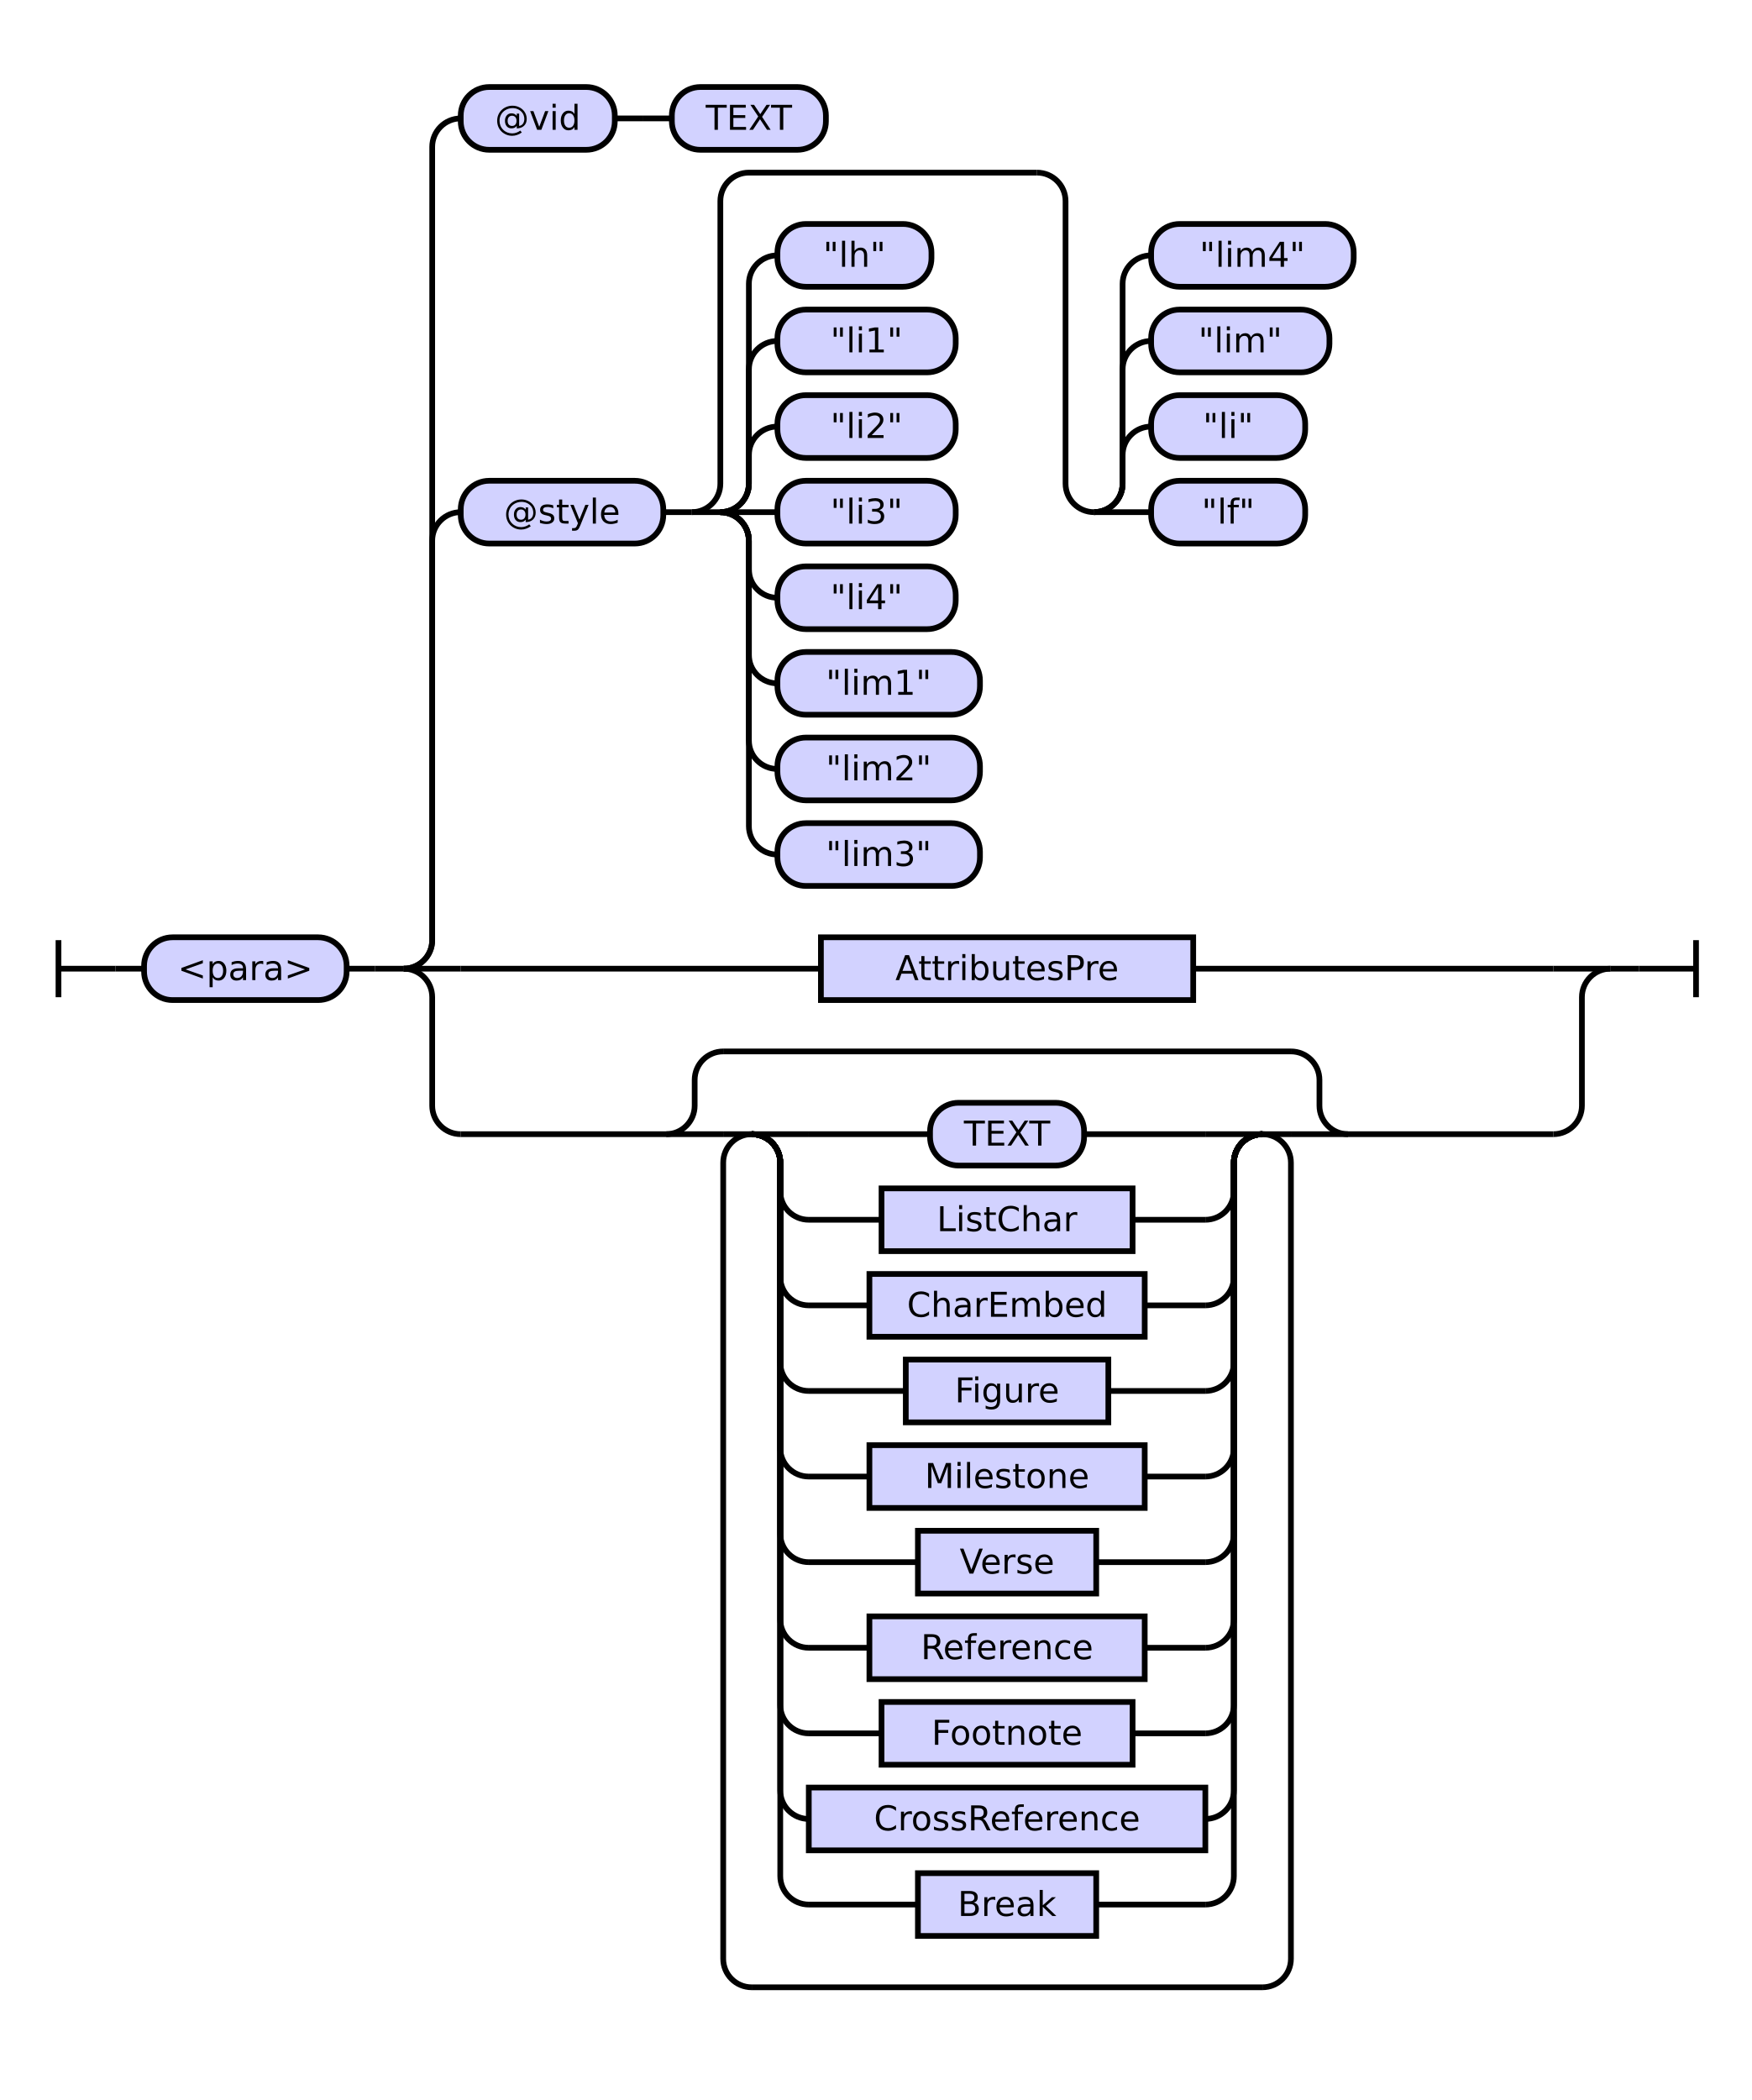
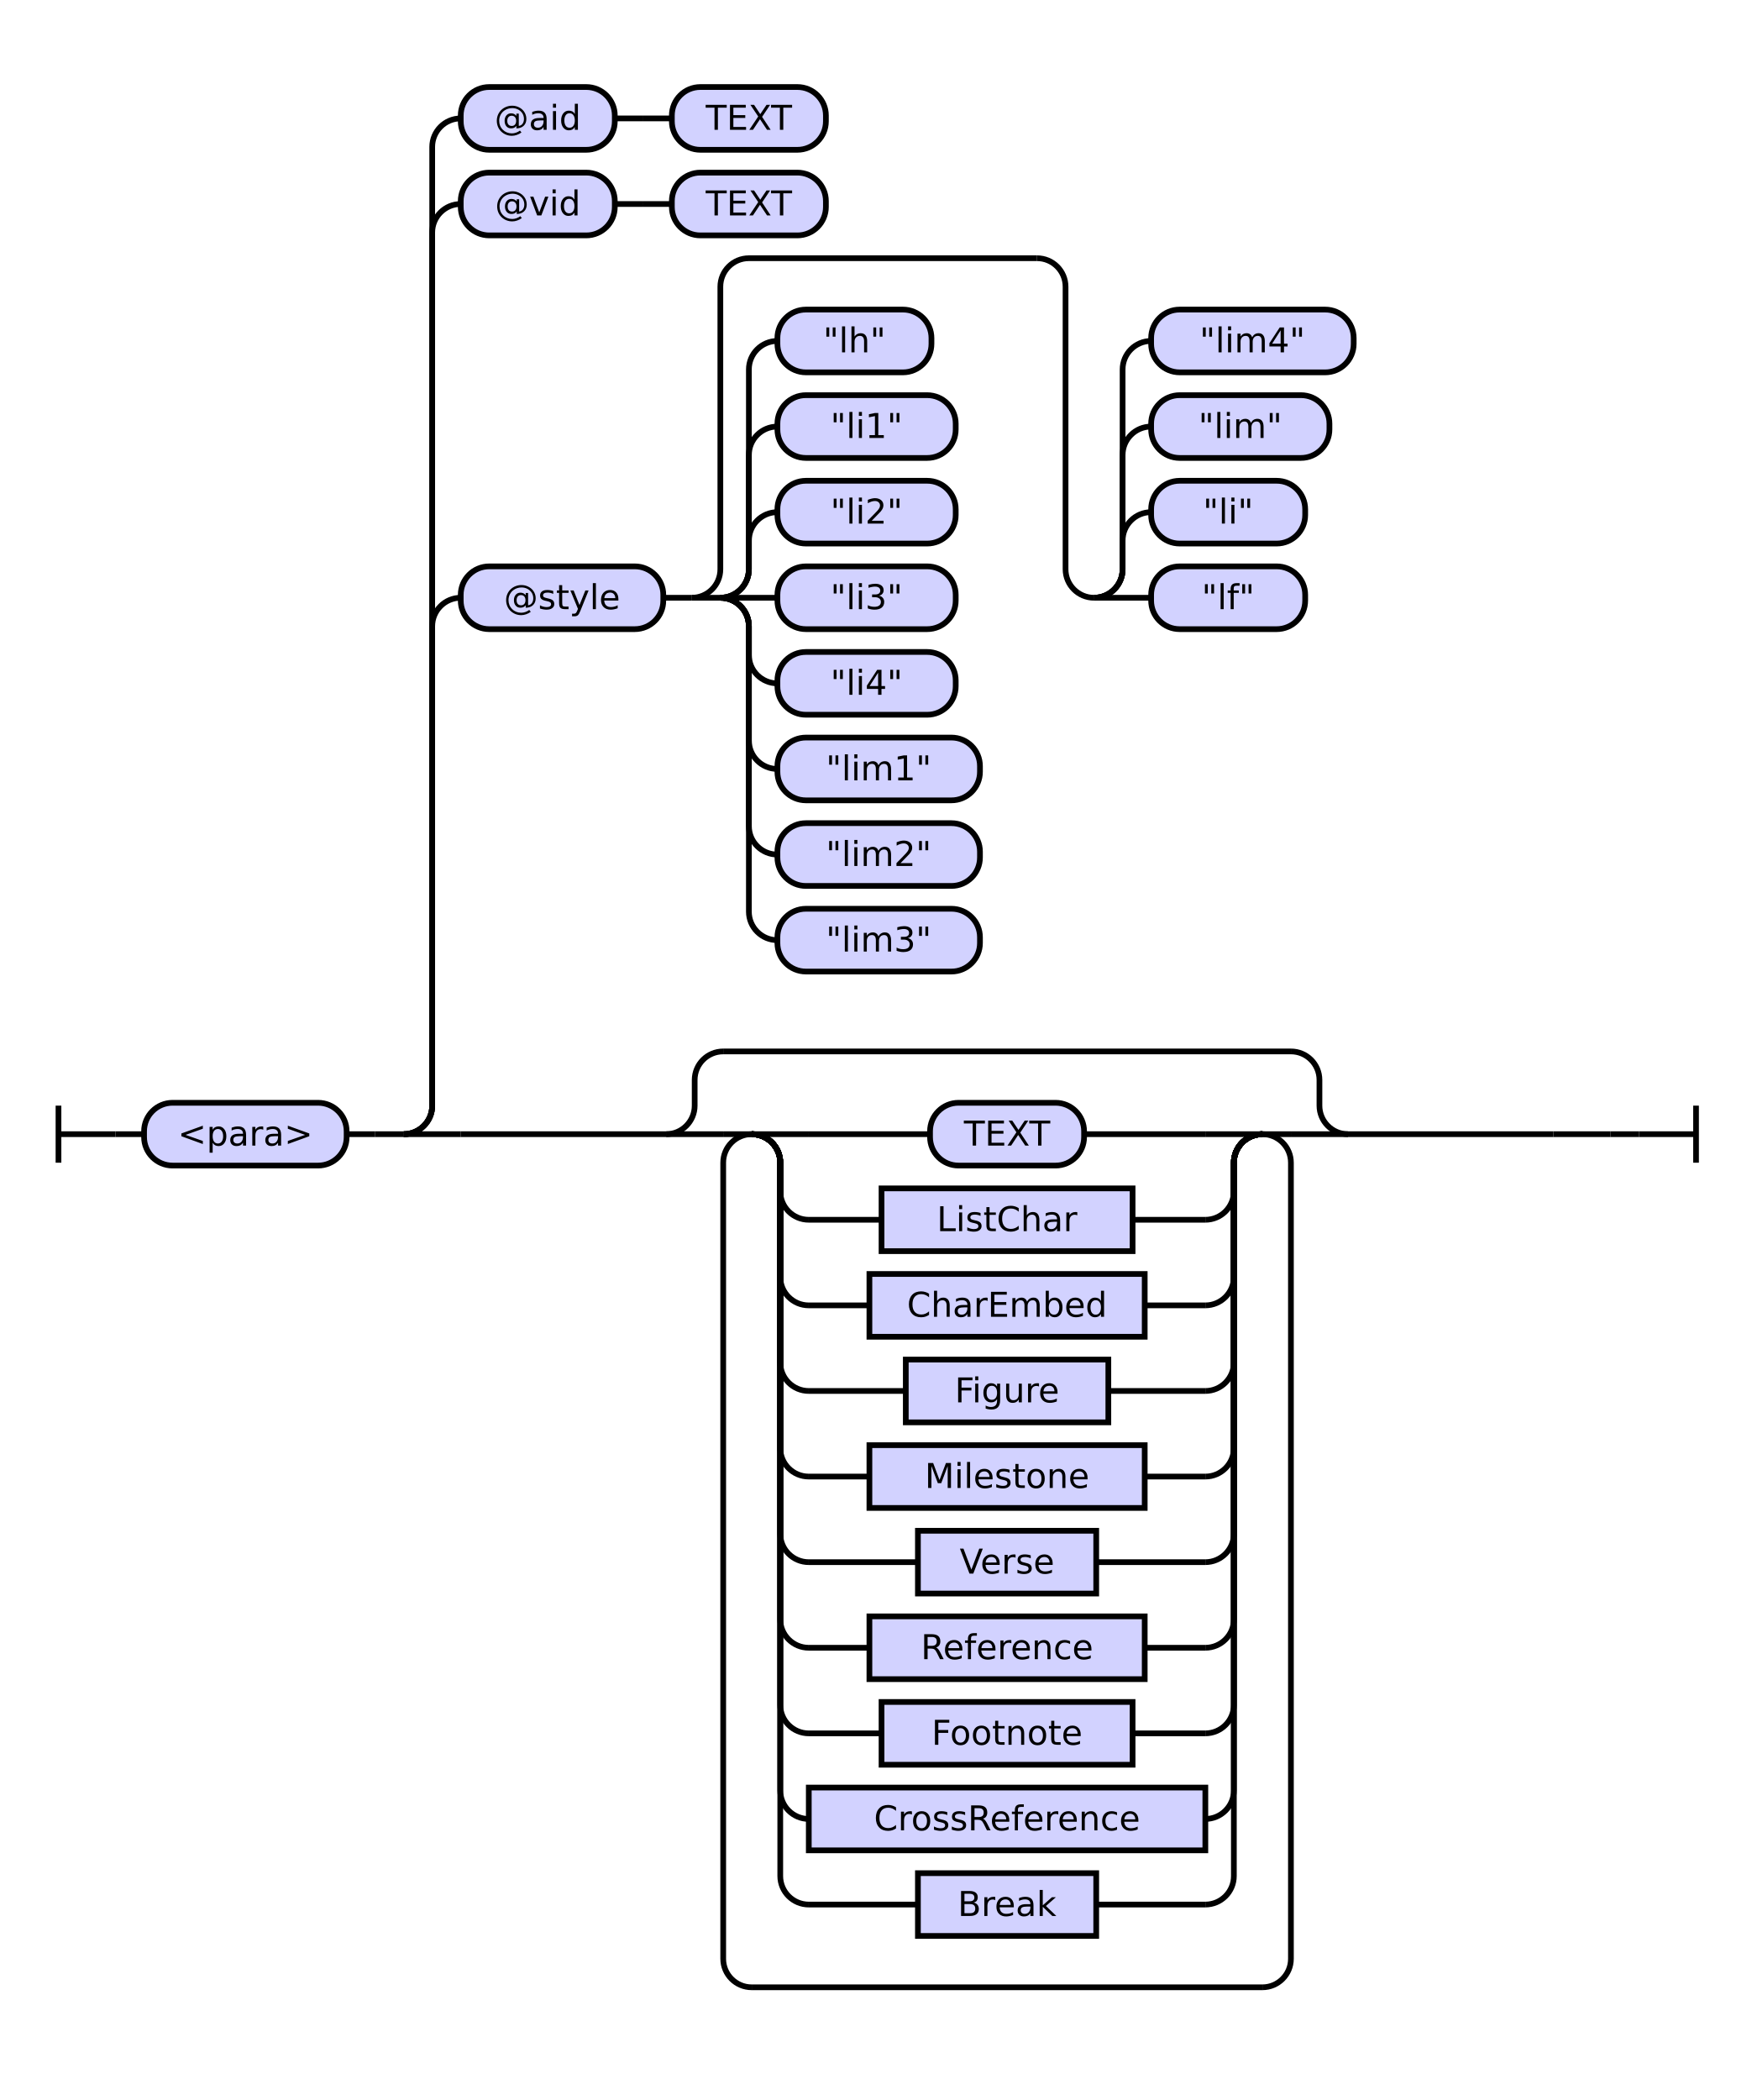
<svg xmlns="http://www.w3.org/2000/svg" class="railroad-diagram" height="736" viewBox="0 0 614.0 736" width="614.0">
  <g transform="translate(.5 .5)">
    <style>/*  */

    svg.railroad-diagram {
        background-color: hsl(30,20%,95%);
    }
    svg.railroad-diagram path {
        stroke-width: 2;
        stroke: black;
        fill: none;
    }
    svg.railroad-diagram text {
        font-size: 12px;
        text-anchor: middle;
        font-family: DejaVu Sans;
    }
    svg.railroad-diagram text.label {
        text-anchor:start;
    }
    svg.railroad-diagram text.comment {
        font-family: DejaVu Sans;
        font-size: 14px;
    }
    svg.railroad-diagram rect{
        stroke-width: 2;
        stroke: black;
        fill: rgb(210, 210, 255);
    }
    svg.railroad-diagram rect.group-box {
        stroke: gray;
        stroke-dasharray: 10 5;
        fill: none;
    }
    .terminal {
        font-family: DejaVu Sans;
    }
    svg.railroad-diagram g.altterminal rect {
        fill: rgb(251, 252, 207)
    }

/*  */
</style>
    <g>
-       <path d="M 20 329 v 20 m 0 -10 h 20" />
+       <path d="M 20 387 v 20 m 0 -10 h 20" />
    </g>
-     <path d="M 40 339 h 10" />
+     <path d="M 40 397 h 10" />
    <g>
-       <path d="M 50 339 h 0.0" />
-       <path d="M 564.0 339 h 0.0" />
+       <path d="M 50 397 h 0.0" />
+       <path d="M 564.0 397 h 0.0" />
      <g>
-         <path d="M 50.0 339 h 0.0" />
-         <path d="M 564.0 339 h 0.0" />
+         <path d="M 50.0 397 h 0.0" />
+         <path d="M 564.0 397 h 0.0" />
        <g class="terminal ">
-           <path d="M 50.0 339 h 0.0" />
-           <path d="M 121.0 339 h 0.0" />
-           <rect height="22" rx="10" ry="10" width="71.0" x="50.0" y="328" />
-           <text x="85.5" y="343">&lt;para&gt;</text>
+           <path d="M 50.0 397 h 0.0" />
+           <path d="M 121.0 397 h 0.0" />
+           <rect height="22" rx="10" ry="10" width="71.0" x="50.0" y="386" />
+           <text x="85.5" y="401">&lt;para&gt;</text>
        </g>
-         <path d="M 121.0 339 h 10" />
-         <path d="M 131.0 339 h 10" />
+         <path d="M 121.0 397 h 10" />
+         <path d="M 131.0 397 h 10" />
        <g>
-           <path d="M 141.0 339 h 0.0" />
-           <path d="M 564.0 339 h 0.0" />
-           <path d="M 141.0 339 a 10 10 0 0 0 10 -10 v -140 a 10 10 0 0 1 10 -10" />
+           <path d="M 141.0 397 h 0.0" />
+           <path d="M 564.0 397 h 0.0" />
+           <path d="M 141.0 397 a 10 10 0 0 0 10 -10 v -168 a 10 10 0 0 1 10 -10" />
          <g>
-             <path d="M 161.0 179 h 0.0" />
-             <path d="M 544.0 179 h 0.0" />
-             <g class="terminal ">
-               <path d="M 161.0 179 h 0.0" />
-               <path d="M 232.0 179 h 0.0" />
-               <rect height="22" rx="10" ry="10" width="71.0" x="161.0" y="168" />
-               <text x="196.5" y="183">@style</text>
-             </g>
-             <path d="M 232.0 179 h 10" />
+             <path d="M 161.0 209 h 0.0" />
+             <path d="M 544.0 209 h 0.0" />
+             <g class="terminal ">
+               <path d="M 161.0 209 h 0.0" />
+               <path d="M 232.0 209 h 0.0" />
+               <rect height="22" rx="10" ry="10" width="71.0" x="161.0" y="198" />
+               <text x="196.5" y="213">@style</text>
+             </g>
+             <path d="M 232.0 209 h 10" />
            <g>
-               <path d="M 242.0 179 h 0.0" />
-               <path d="M 544.0 179 h 0.0" />
-               <path d="M 242.0 179 a 10 10 0 0 0 10 -10 v -99 a 10 10 0 0 1 10 -10 h 101.0" />
-               <path d="M 242.0 179 h 10" />
+               <path d="M 242.0 209 h 0.0" />
+               <path d="M 544.0 209 h 0.0" />
+               <path d="M 242.0 209 a 10 10 0 0 0 10 -10 v -99 a 10 10 0 0 1 10 -10 h 101.0" />
+               <path d="M 242.0 209 h 10" />
              <g>
-                 <path d="M 252.0 179 h 0.0" />
-                 <path d="M 252.0 179 a 10 10 0 0 0 10 -10 v -10 a 10 10 0 0 1 10 -10" />
+                 <path d="M 252.0 209 h 0.0" />
+                 <path d="M 252.0 209 a 10 10 0 0 0 10 -10 v -10 a 10 10 0 0 1 10 -10" />
+                 <g class="terminal ">
+                   <path d="M 272.0 179 h 0.0" />
+                   <path d="M 334.5 179 h 0.0" />
+                   <rect height="22" rx="10" ry="10" width="62.5" x="272.0" y="168" />
+                   <text x="303.25" y="183">"li2"</text>
+                 </g>
+                 <path d="M 252.0 209 a 10 10 0 0 0 10 -10 v -40 a 10 10 0 0 1 10 -10" />
                <g class="terminal ">
                  <path d="M 272.0 149 h 0.0" />
                  <path d="M 334.5 149 h 0.0" />
                  <rect height="22" rx="10" ry="10" width="62.5" x="272.0" y="138" />
-                   <text x="303.25" y="153">"li2"</text>
-                 </g>
-                 <path d="M 252.0 179 a 10 10 0 0 0 10 -10 v -40 a 10 10 0 0 1 10 -10" />
+                   <text x="303.25" y="153">"li1"</text>
+                 </g>
+                 <path d="M 252.0 209 a 10 10 0 0 0 10 -10 v -70 a 10 10 0 0 1 10 -10" />
                <g class="terminal ">
                  <path d="M 272.0 119 h 0.0" />
-                   <path d="M 334.5 119 h 0.0" />
-                   <rect height="22" rx="10" ry="10" width="62.5" x="272.0" y="108" />
-                   <text x="303.25" y="123">"li1"</text>
-                 </g>
-                 <path d="M 252.0 179 a 10 10 0 0 0 10 -10 v -70 a 10 10 0 0 1 10 -10" />
-                 <g class="terminal ">
-                   <path d="M 272.0 89 h 0.0" />
-                   <path d="M 326.0 89 h 0.0" />
-                   <rect height="22" rx="10" ry="10" width="54.0" x="272.0" y="78" />
-                   <text x="299.0" y="93">"lh"</text>
-                 </g>
-                 <path d="M 252.0 179 h 20" />
-                 <g class="terminal ">
-                   <path d="M 272.0 179 h 0.0" />
-                   <path d="M 334.5 179 h 0.0" />
-                   <rect height="22" rx="10" ry="10" width="62.5" x="272.0" y="168" />
-                   <text x="303.25" y="183">"li3"</text>
-                 </g>
-                 <path d="M 252.0 179 a 10 10 0 0 1 10 10 v 10 a 10 10 0 0 0 10 10" />
+                   <path d="M 326.0 119 h 0.0" />
+                   <rect height="22" rx="10" ry="10" width="54.0" x="272.0" y="108" />
+                   <text x="299.0" y="123">"lh"</text>
+                 </g>
+                 <path d="M 252.0 209 h 20" />
                <g class="terminal ">
                  <path d="M 272.0 209 h 0.0" />
                  <path d="M 334.5 209 h 0.0" />
                  <rect height="22" rx="10" ry="10" width="62.5" x="272.0" y="198" />
-                   <text x="303.25" y="213">"li4"</text>
-                 </g>
-                 <path d="M 252.0 179 a 10 10 0 0 1 10 10 v 40 a 10 10 0 0 0 10 10" />
+                   <text x="303.25" y="213">"li3"</text>
+                 </g>
+                 <path d="M 252.0 209 a 10 10 0 0 1 10 10 v 10 a 10 10 0 0 0 10 10" />
                <g class="terminal ">
                  <path d="M 272.0 239 h 0.0" />
-                   <path d="M 343.0 239 h 0.0" />
-                   <rect height="22" rx="10" ry="10" width="71.0" x="272.0" y="228" />
-                   <text x="307.5" y="243">"lim1"</text>
-                 </g>
-                 <path d="M 252.0 179 a 10 10 0 0 1 10 10 v 70 a 10 10 0 0 0 10 10" />
+                   <path d="M 334.5 239 h 0.0" />
+                   <rect height="22" rx="10" ry="10" width="62.5" x="272.0" y="228" />
+                   <text x="303.25" y="243">"li4"</text>
+                 </g>
+                 <path d="M 252.0 209 a 10 10 0 0 1 10 10 v 40 a 10 10 0 0 0 10 10" />
                <g class="terminal ">
                  <path d="M 272.0 269 h 0.0" />
                  <path d="M 343.0 269 h 0.0" />
                  <rect height="22" rx="10" ry="10" width="71.0" x="272.0" y="258" />
-                   <text x="307.5" y="273">"lim2"</text>
-                 </g>
-                 <path d="M 252.0 179 a 10 10 0 0 1 10 10 v 100 a 10 10 0 0 0 10 10" />
+                   <text x="307.5" y="273">"lim1"</text>
+                 </g>
+                 <path d="M 252.0 209 a 10 10 0 0 1 10 10 v 70 a 10 10 0 0 0 10 10" />
                <g class="terminal ">
                  <path d="M 272.0 299 h 0.0" />
                  <path d="M 343.0 299 h 0.0" />
                  <rect height="22" rx="10" ry="10" width="71.0" x="272.0" y="288" />
-                   <text x="307.5" y="303">"lim3"</text>
+                   <text x="307.5" y="303">"lim2"</text>
+                 </g>
+                 <path d="M 252.0 209 a 10 10 0 0 1 10 10 v 100 a 10 10 0 0 0 10 10" />
+                 <g class="terminal ">
+                   <path d="M 272.0 329 h 0.0" />
+                   <path d="M 343.0 329 h 0.0" />
+                   <rect height="22" rx="10" ry="10" width="71.0" x="272.0" y="318" />
+                   <text x="307.5" y="333">"lim3"</text>
                </g>
              </g>
-               <path d="M 363.0 60 a 10 10 0 0 1 10 10 v 99 a 10 10 0 0 0 10 10" />
+               <path d="M 363.0 90 a 10 10 0 0 1 10 10 v 99 a 10 10 0 0 0 10 10" />
              <g>
-                 <path d="M 383.0 179 h 0.0" />
-                 <path d="M 383.0 179 a 10 10 0 0 0 10 -10 v -10 a 10 10 0 0 1 10 -10" />
-                 <g class="terminal ">
-                   <path d="M 403.0 149 h 0.0" />
-                   <path d="M 457.0 149 h 0.0" />
-                   <rect height="22" rx="10" ry="10" width="54.0" x="403.0" y="138" />
-                   <text x="430.0" y="153">"li"</text>
-                 </g>
-                 <path d="M 383.0 179 a 10 10 0 0 0 10 -10 v -40 a 10 10 0 0 1 10 -10" />
-                 <g class="terminal ">
-                   <path d="M 403.0 119 h 0.0" />
-                   <path d="M 465.5 119 h 0.0" />
-                   <rect height="22" rx="10" ry="10" width="62.5" x="403.0" y="108" />
-                   <text x="434.25" y="123">"lim"</text>
-                 </g>
-                 <path d="M 383.0 179 a 10 10 0 0 0 10 -10 v -70 a 10 10 0 0 1 10 -10" />
-                 <g class="terminal ">
-                   <path d="M 403.0 89 h 0.0" />
-                   <path d="M 474.0 89 h 0.0" />
-                   <rect height="22" rx="10" ry="10" width="71.0" x="403.0" y="78" />
-                   <text x="438.5" y="93">"lim4"</text>
-                 </g>
-                 <path d="M 383.0 179 h 20" />
+                 <path d="M 383.0 209 h 0.0" />
+                 <path d="M 383.0 209 a 10 10 0 0 0 10 -10 v -10 a 10 10 0 0 1 10 -10" />
                <g class="terminal ">
                  <path d="M 403.0 179 h 0.0" />
                  <path d="M 457.0 179 h 0.0" />
                  <rect height="22" rx="10" ry="10" width="54.0" x="403.0" y="168" />
-                   <text x="430.0" y="183">"lf"</text>
+                   <text x="430.0" y="183">"li"</text>
+                 </g>
+                 <path d="M 383.0 209 a 10 10 0 0 0 10 -10 v -40 a 10 10 0 0 1 10 -10" />
+                 <g class="terminal ">
+                   <path d="M 403.0 149 h 0.0" />
+                   <path d="M 465.5 149 h 0.0" />
+                   <rect height="22" rx="10" ry="10" width="62.5" x="403.0" y="138" />
+                   <text x="434.25" y="153">"lim"</text>
+                 </g>
+                 <path d="M 383.0 209 a 10 10 0 0 0 10 -10 v -70 a 10 10 0 0 1 10 -10" />
+                 <g class="terminal ">
+                   <path d="M 403.0 119 h 0.0" />
+                   <path d="M 474.0 119 h 0.0" />
+                   <rect height="22" rx="10" ry="10" width="71.0" x="403.0" y="108" />
+                   <text x="438.5" y="123">"lim4"</text>
+                 </g>
+                 <path d="M 383.0 209 h 20" />
+                 <g class="terminal ">
+                   <path d="M 403.0 209 h 0.0" />
+                   <path d="M 457.0 209 h 0.0" />
+                   <rect height="22" rx="10" ry="10" width="54.0" x="403.0" y="198" />
+                   <text x="430.0" y="213">"lf"</text>
                </g>
              </g>
            </g>
          </g>
-           <path d="M 141.0 339 a 10 10 0 0 0 10 -10 v -278 a 10 10 0 0 1 10 -10" />
+           <path d="M 141.0 397 a 10 10 0 0 0 10 -10 v -306 a 10 10 0 0 1 10 -10" />
+           <g>
+             <path d="M 161.0 71 h 0.0" />
+             <path d="M 289.0 71 h 0.0" />
+             <g class="terminal ">
+               <path d="M 161.0 71 h 0.0" />
+               <path d="M 215.0 71 h 0.0" />
+               <rect height="22" rx="10" ry="10" width="54.0" x="161.0" y="60" />
+               <text x="188.0" y="75">@vid</text>
+             </g>
+             <path d="M 215.0 71 h 10" />
+             <path d="M 225.0 71 h 10" />
+             <g class="terminal ">
+               <path d="M 235.0 71 h 0.0" />
+               <path d="M 289.0 71 h 0.0" />
+               <rect height="22" rx="10" ry="10" width="54.0" x="235.0" y="60" />
+               <text x="262.0" y="75">TEXT</text>
+             </g>
+           </g>
+           <path d="M 141.0 397 a 10 10 0 0 0 10 -10 v -336 a 10 10 0 0 1 10 -10" />
          <g>
            <path d="M 161.0 41 h 0.0" />
            <path d="M 289.0 41 h 0.0" />
            <g class="terminal ">
              <path d="M 161.0 41 h 0.0" />
              <path d="M 215.0 41 h 0.0" />
              <rect height="22" rx="10" ry="10" width="54.0" x="161.0" y="30" />
-               <text x="188.0" y="45">@vid</text>
+               <text x="188.0" y="45">@aid</text>
            </g>
            <path d="M 215.0 41 h 10" />
            <path d="M 225.0 41 h 10" />
            <g class="terminal ">
              <path d="M 235.0 41 h 0.0" />
              <path d="M 289.0 41 h 0.0" />
              <rect height="22" rx="10" ry="10" width="54.0" x="235.0" y="30" />
              <text x="262.0" y="45">TEXT</text>
            </g>
          </g>
-           <path d="M 141.0 339 h 20" />
-           <g class="non-terminal ">
-             <path d="M 161.0 339 h 126.25" />
-             <path d="M 417.75 339 h 126.25" />
-             <rect height="22" width="130.5" x="287.25" y="328" />
-             <text x="352.5" y="343">AttributesPre</text>
-           </g>
-           <path d="M 544.0 339 h 20" />
-           <path d="M 141.0 339 a 10 10 0 0 1 10 10 v 38 a 10 10 0 0 0 10 10" />
+           <path d="M 141.0 397 h 20" />
          <g>
            <path d="M 161.0 397 h 72.0" />
            <path d="M 472.0 397 h 72.0" />
            <path d="M 233.0 397 a 10 10 0 0 0 10 -10 v -9 a 10 10 0 0 1 10 -10" />
            <g>
              <path d="M 253.0 368 h 199.0" />
            </g>
            <path d="M 452.0 368 a 10 10 0 0 1 10 10 v 9 a 10 10 0 0 0 10 10" />
            <path d="M 233.0 397 h 20" />
            <g>
              <path d="M 253.0 397 h 0.0" />
              <path d="M 452.0 397 h 0.0" />
              <path d="M 253.0 397 h 10" />
              <g>
                <path d="M 263.0 397 h 0.0" />
                <path d="M 442.0 397 h 0.0" />
                <path d="M 263.0 397 h 20" />
                <g class="terminal ">
                  <path d="M 283.0 397 h 42.5" />
                  <path d="M 379.5 397 h 42.5" />
                  <rect height="22" rx="10" ry="10" width="54.0" x="325.5" y="386" />
                  <text x="352.5" y="401">TEXT</text>
                </g>
                <path d="M 422.0 397 h 20" />
                <path d="M 263.0 397 a 10 10 0 0 1 10 10 v 10 a 10 10 0 0 0 10 10" />
                <g class="non-terminal ">
                  <path d="M 283.0 427 h 25.5" />
                  <path d="M 396.5 427 h 25.5" />
                  <rect height="22" width="88.0" x="308.5" y="416" />
                  <text x="352.5" y="431">ListChar</text>
                </g>
                <path d="M 422.0 427 a 10 10 0 0 0 10 -10 v -10 a 10 10 0 0 1 10 -10" />
                <path d="M 263.0 397 a 10 10 0 0 1 10 10 v 40 a 10 10 0 0 0 10 10" />
                <g class="non-terminal ">
                  <path d="M 283.0 457 h 21.25" />
                  <path d="M 400.75 457 h 21.25" />
                  <rect height="22" width="96.5" x="304.25" y="446" />
                  <text x="352.5" y="461">CharEmbed</text>
                </g>
                <path d="M 422.0 457 a 10 10 0 0 0 10 -10 v -40 a 10 10 0 0 1 10 -10" />
                <path d="M 263.0 397 a 10 10 0 0 1 10 10 v 70 a 10 10 0 0 0 10 10" />
                <g class="non-terminal ">
                  <path d="M 283.0 487 h 34.0" />
                  <path d="M 388.0 487 h 34.0" />
                  <rect height="22" width="71.0" x="317.0" y="476" />
                  <text x="352.5" y="491">Figure</text>
                </g>
                <path d="M 422.0 487 a 10 10 0 0 0 10 -10 v -70 a 10 10 0 0 1 10 -10" />
                <path d="M 263.0 397 a 10 10 0 0 1 10 10 v 100 a 10 10 0 0 0 10 10" />
                <g class="non-terminal ">
                  <path d="M 283.0 517 h 21.25" />
                  <path d="M 400.75 517 h 21.25" />
                  <rect height="22" width="96.5" x="304.25" y="506" />
                  <text x="352.5" y="521">Milestone</text>
                </g>
                <path d="M 422.0 517 a 10 10 0 0 0 10 -10 v -100 a 10 10 0 0 1 10 -10" />
                <path d="M 263.0 397 a 10 10 0 0 1 10 10 v 130 a 10 10 0 0 0 10 10" />
                <g class="non-terminal ">
                  <path d="M 283.0 547 h 38.25" />
                  <path d="M 383.75 547 h 38.25" />
                  <rect height="22" width="62.5" x="321.25" y="536" />
                  <text x="352.5" y="551">Verse</text>
                </g>
                <path d="M 422.0 547 a 10 10 0 0 0 10 -10 v -130 a 10 10 0 0 1 10 -10" />
                <path d="M 263.0 397 a 10 10 0 0 1 10 10 v 160 a 10 10 0 0 0 10 10" />
                <g class="non-terminal ">
                  <path d="M 283.0 577 h 21.25" />
                  <path d="M 400.75 577 h 21.25" />
                  <rect height="22" width="96.5" x="304.25" y="566" />
                  <text x="352.5" y="581">Reference</text>
                </g>
                <path d="M 422.0 577 a 10 10 0 0 0 10 -10 v -160 a 10 10 0 0 1 10 -10" />
                <path d="M 263.0 397 a 10 10 0 0 1 10 10 v 190 a 10 10 0 0 0 10 10" />
                <g class="non-terminal ">
                  <path d="M 283.0 607 h 25.5" />
                  <path d="M 396.5 607 h 25.5" />
                  <rect height="22" width="88.0" x="308.5" y="596" />
                  <text x="352.5" y="611">Footnote</text>
                </g>
                <path d="M 422.0 607 a 10 10 0 0 0 10 -10 v -190 a 10 10 0 0 1 10 -10" />
                <path d="M 263.0 397 a 10 10 0 0 1 10 10 v 220 a 10 10 0 0 0 10 10" />
                <g class="non-terminal ">
                  <path d="M 283.0 637 h 0.0" />
                  <path d="M 422.0 637 h 0.0" />
                  <rect height="22" width="139.0" x="283.0" y="626" />
                  <text x="352.5" y="641">CrossReference</text>
                </g>
                <path d="M 422.0 637 a 10 10 0 0 0 10 -10 v -220 a 10 10 0 0 1 10 -10" />
                <path d="M 263.0 397 a 10 10 0 0 1 10 10 v 250 a 10 10 0 0 0 10 10" />
                <g class="non-terminal ">
                  <path d="M 283.0 667 h 38.25" />
                  <path d="M 383.75 667 h 38.25" />
                  <rect height="22" width="62.5" x="321.25" y="656" />
                  <text x="352.5" y="671">Break</text>
                </g>
                <path d="M 422.0 667 a 10 10 0 0 0 10 -10 v -250 a 10 10 0 0 1 10 -10" />
              </g>
              <path d="M 442.0 397 h 10" />
              <path d="M 263.0 397 a 10 10 0 0 0 -10 10 v 279 a 10 10 0 0 0 10 10" />
              <g>
                <path d="M 263.0 696 h 179.0" />
              </g>
              <path d="M 442.0 696 a 10 10 0 0 0 10 -10 v -279 a 10 10 0 0 0 -10 -10" />
            </g>
            <path d="M 452.0 397 h 20" />
          </g>
-           <path d="M 544.0 397 a 10 10 0 0 0 10 -10 v -38 a 10 10 0 0 1 10 -10" />
+           <path d="M 544.0 397 h 20" />
        </g>
      </g>
    </g>
-     <path d="M 564.0 339 h 10" />
-     <path d="M 574.0 339 h 20 m 0 -10 v 20" />
+     <path d="M 564.0 397 h 10" />
+     <path d="M 574.0 397 h 20 m 0 -10 v 20" />
  </g>
</svg>
